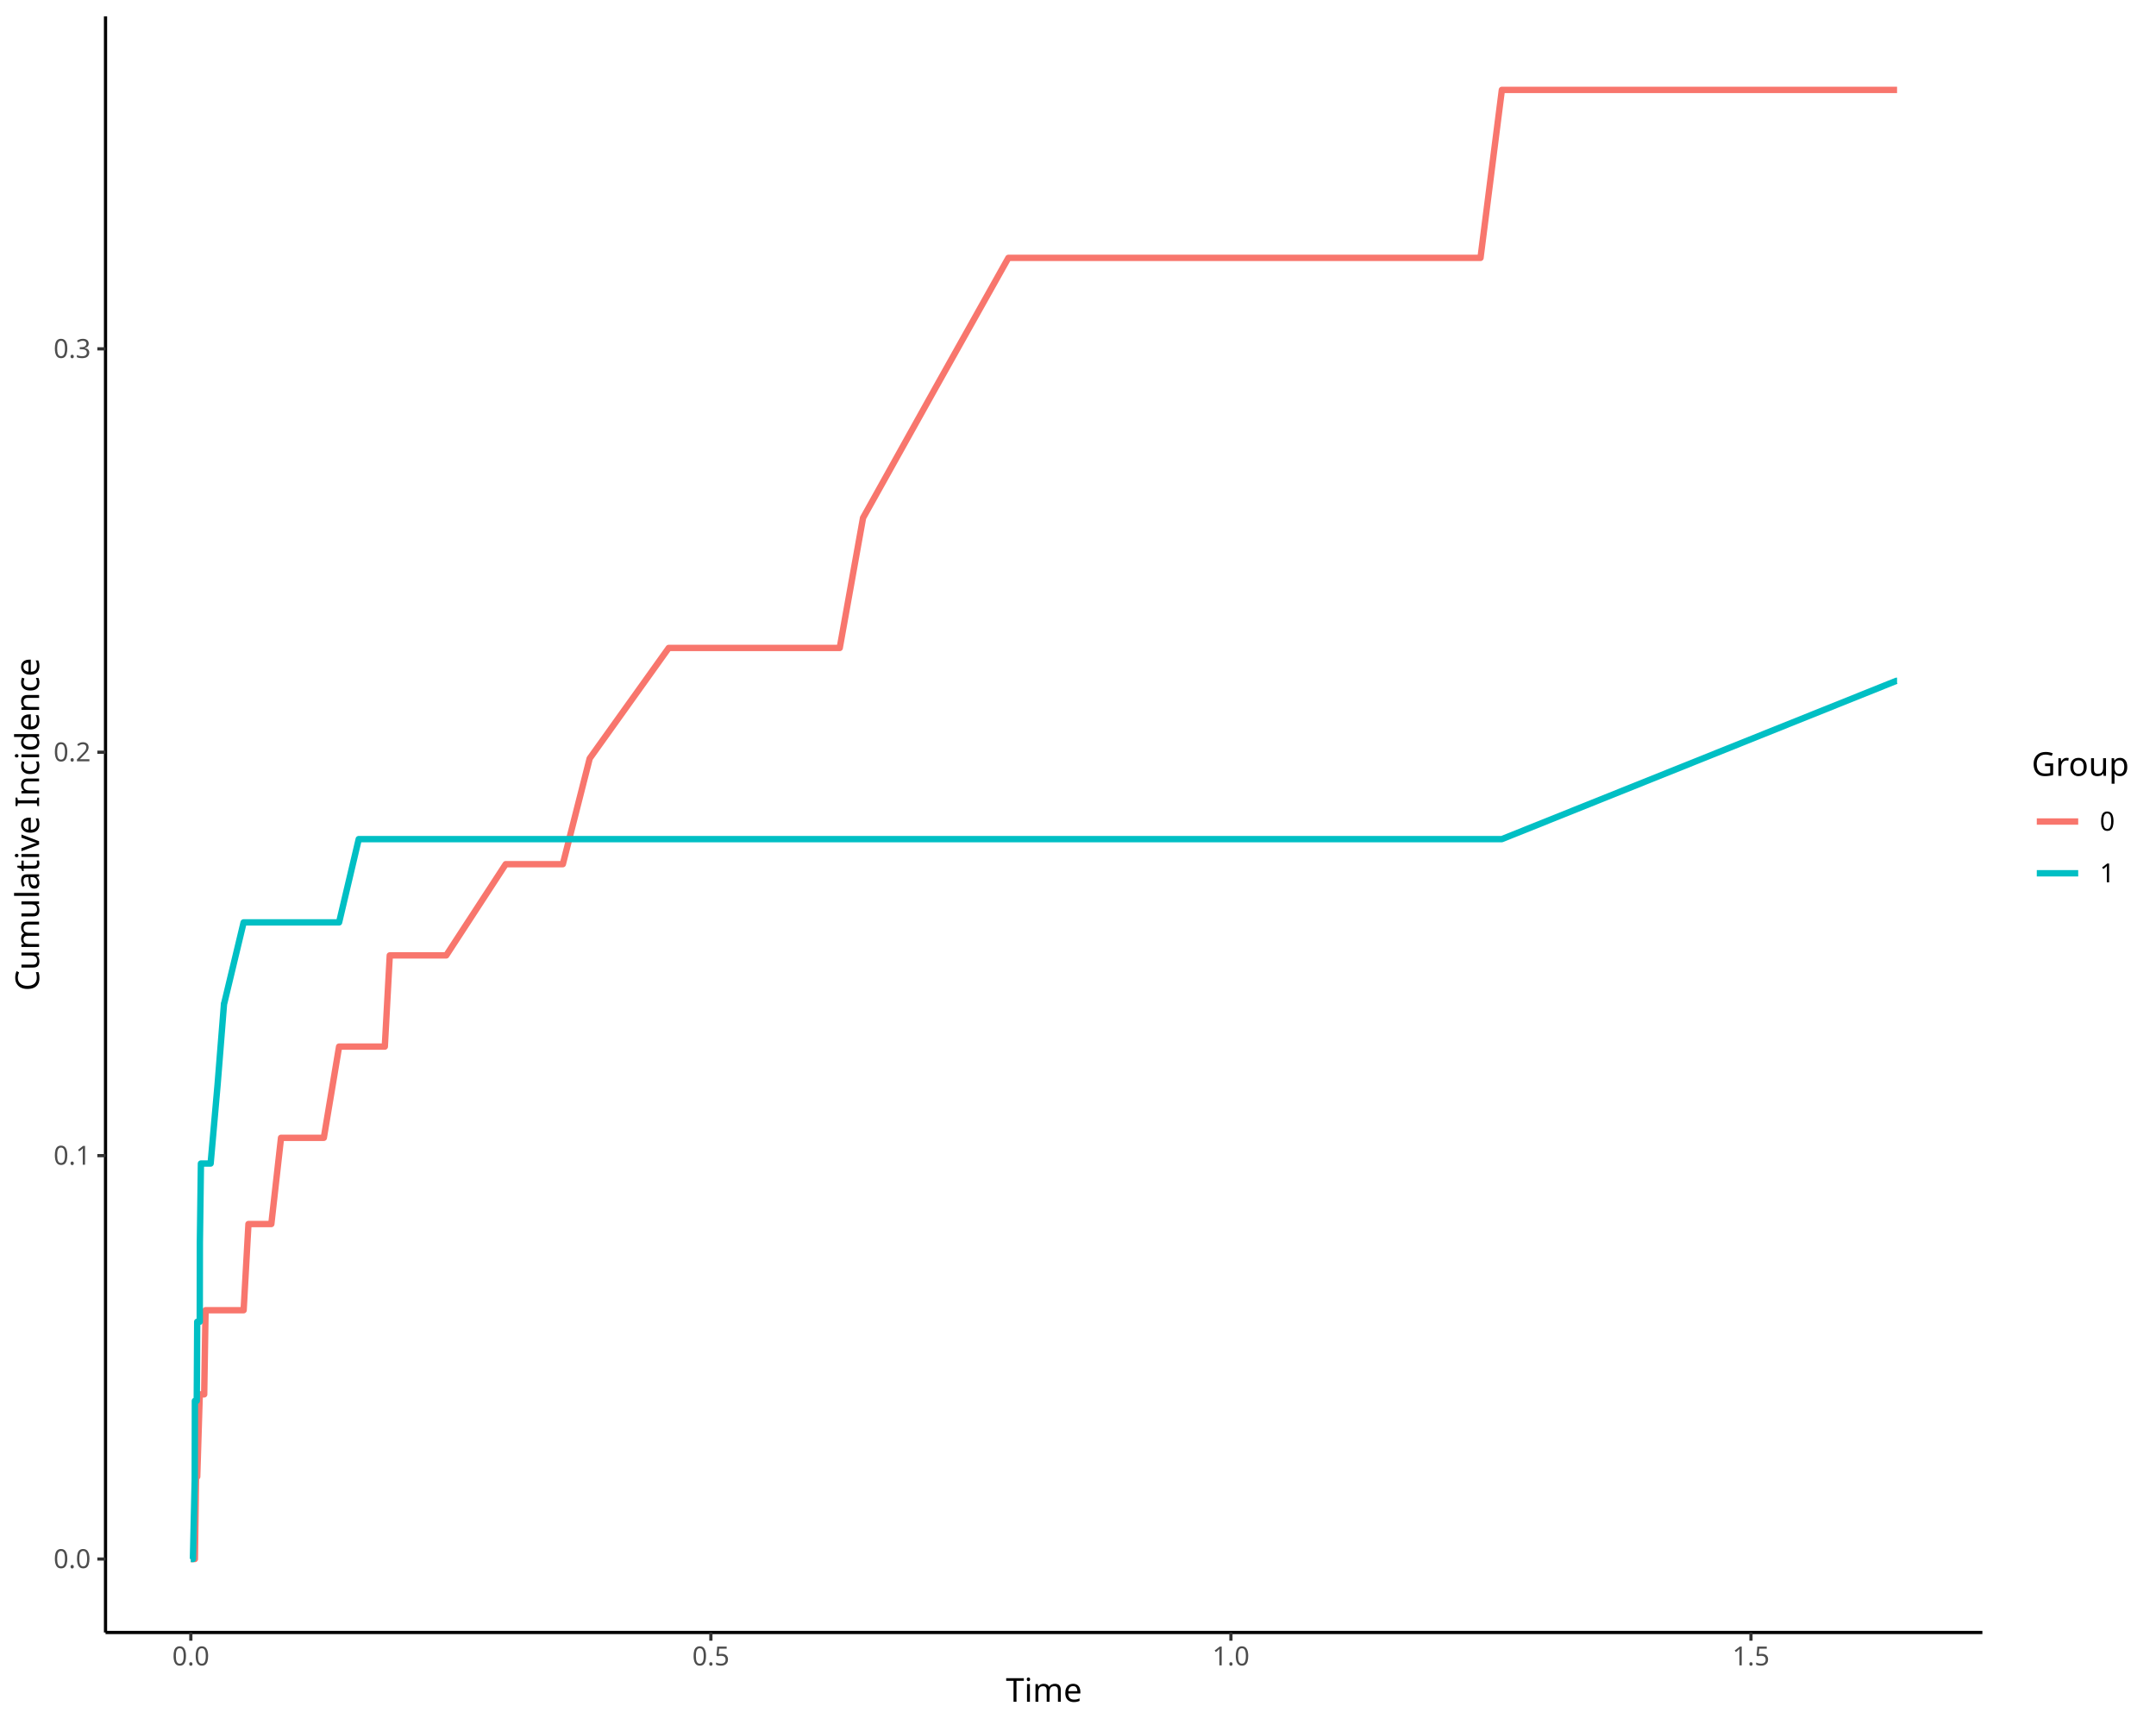
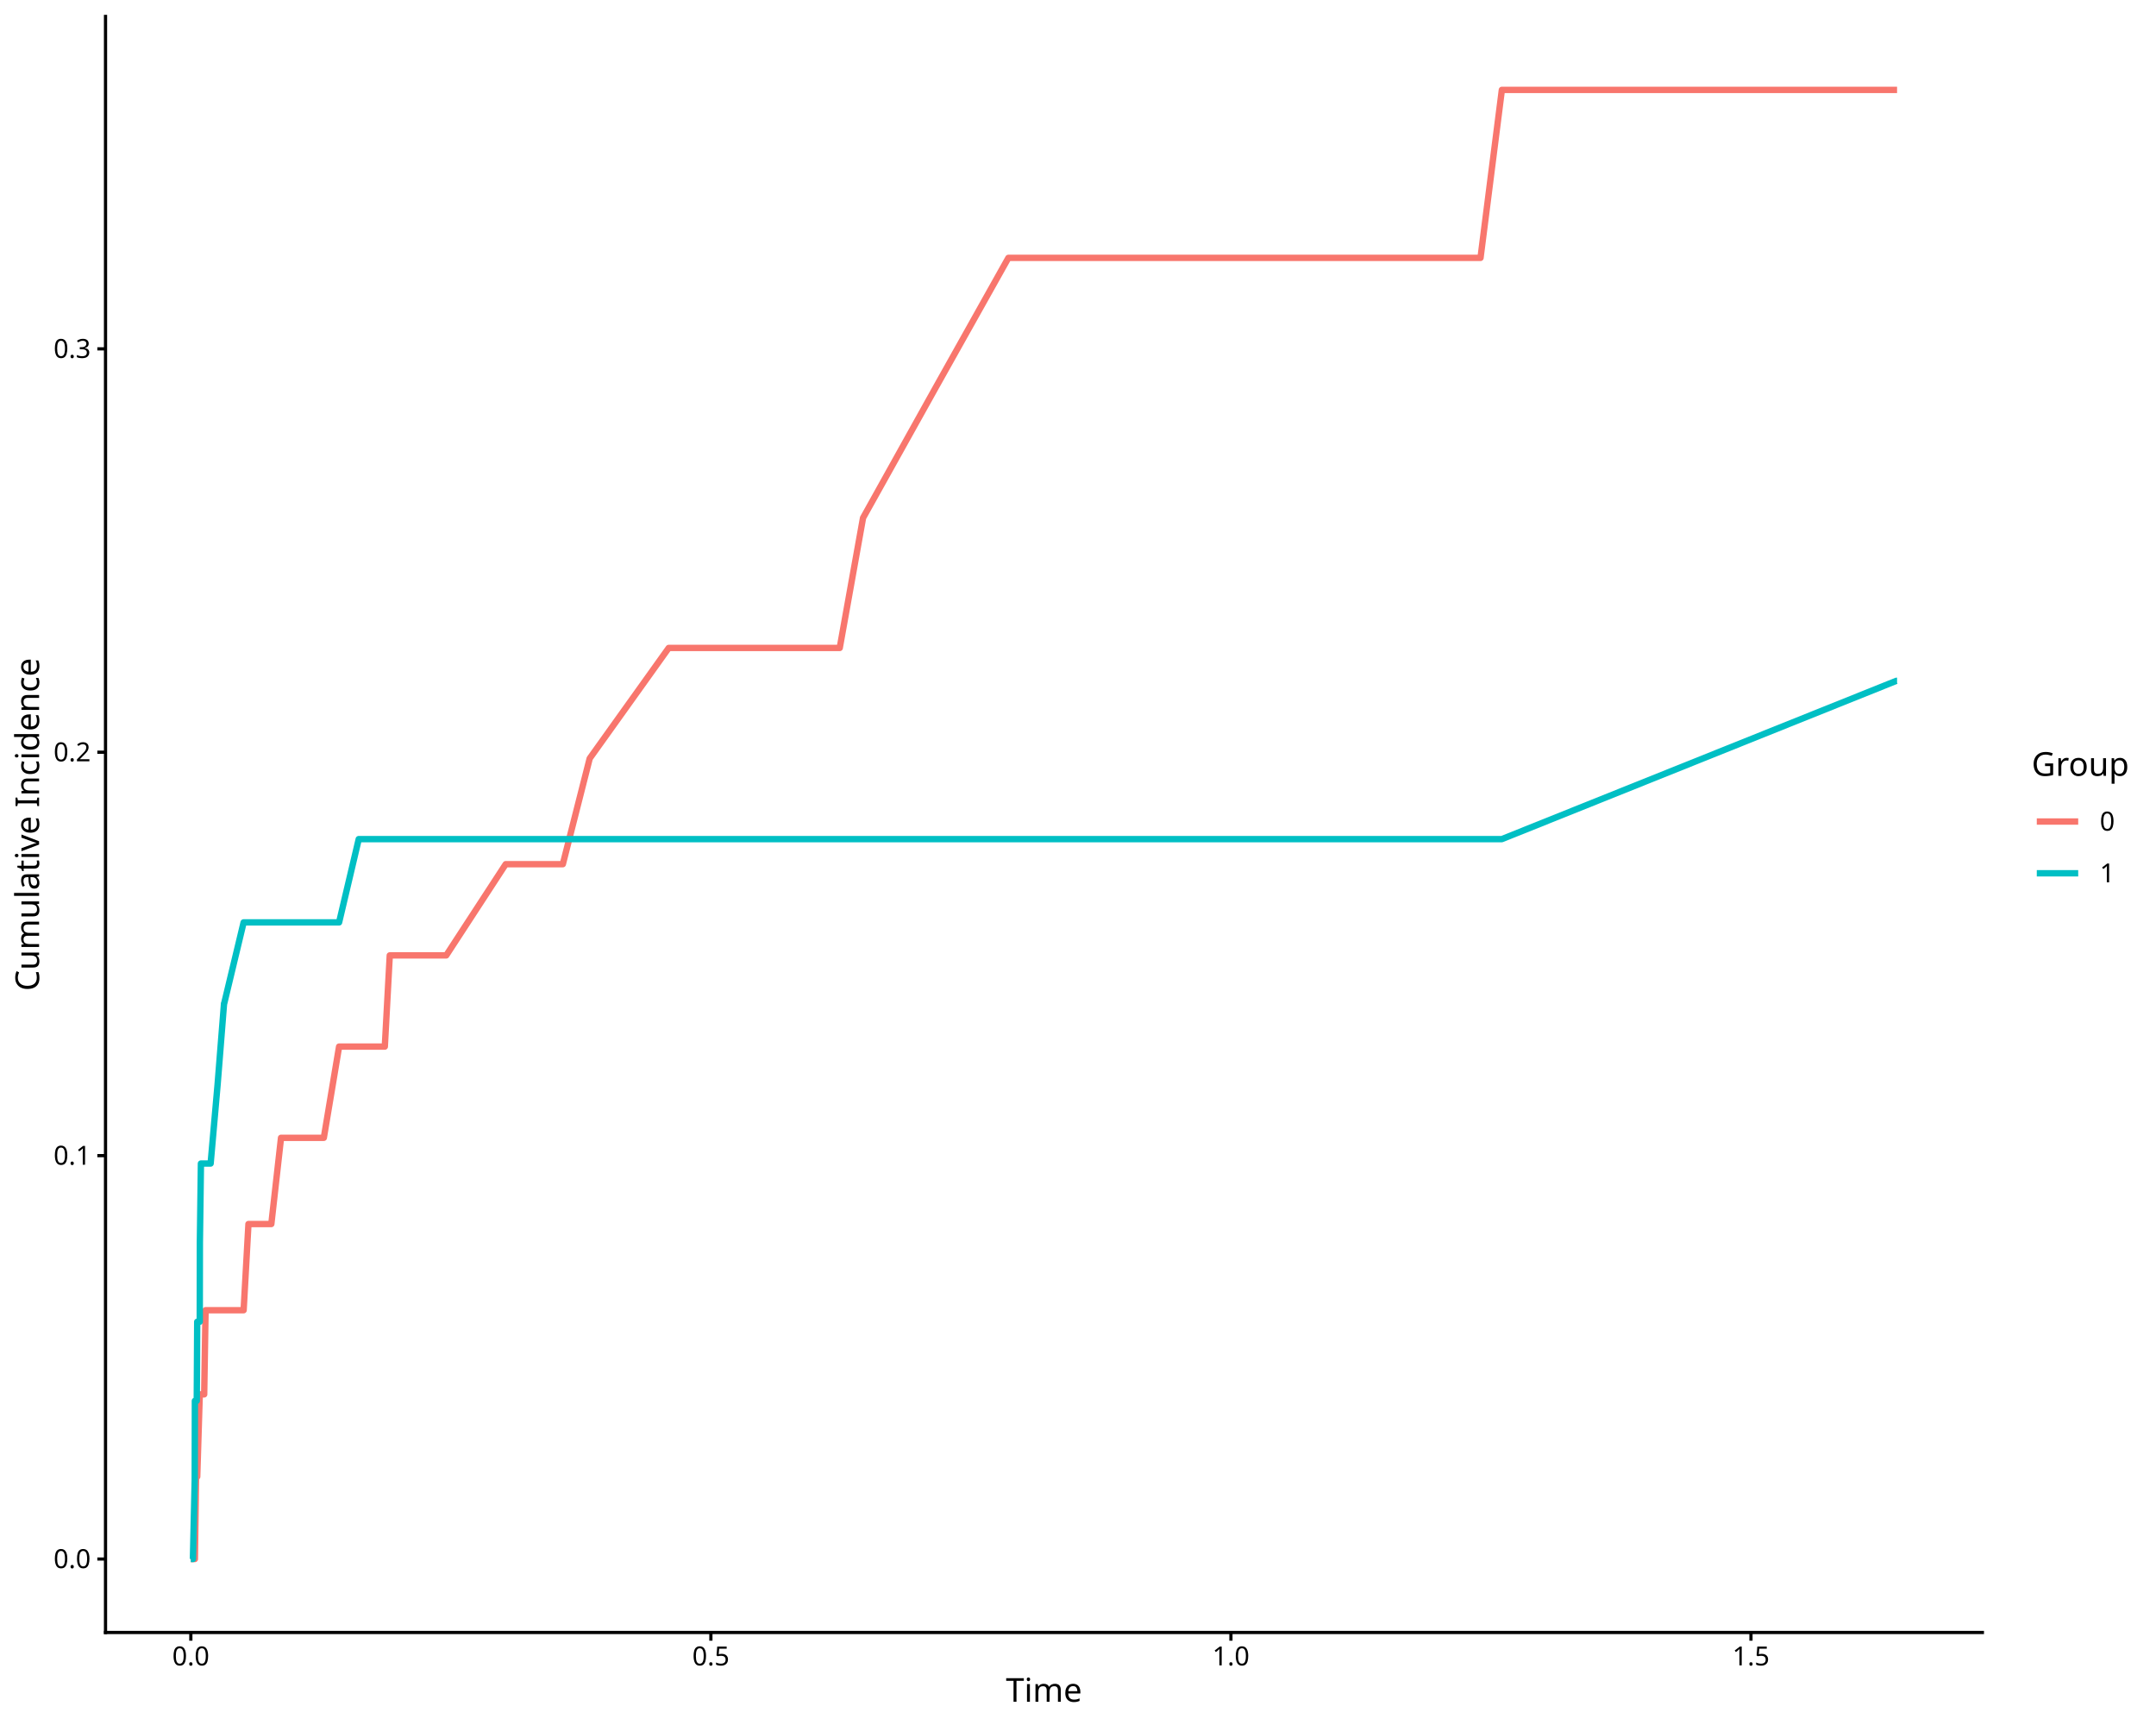
<svg xmlns="http://www.w3.org/2000/svg" class="svglite" data-engine-version="2.0" width="720.00pt" height="576.00pt" viewBox="0 0 720.00 576.00">
  <defs>
    <style type="text/css">
    .svglite line, .svglite polyline, .svglite polygon, .svglite path, .svglite rect, .svglite circle {
      fill: none;
      stroke: #000000;
      stroke-linecap: round;
      stroke-linejoin: round;
      stroke-miterlimit: 10.00;
    }
  </style>
  </defs>
  <rect width="100%" height="100%" style="stroke: none; fill: #FFFFFF;" />
  <defs>
    <clipPath id="cpMC4wMHw3MjAuMDB8MC4wMHw1NzYuMDA=">
      <rect x="0.00" y="0.00" width="720.00" height="576.00" />
    </clipPath>
  </defs>
  <g clip-path="url(#cpMC4wMHw3MjAuMDB8MC4wMHw1NzYuMDA=)">
    <rect x="0.00" y="0.00" width="720.00" height="576.00" style="stroke-width: 1.07; stroke: #FFFFFF; fill: #FFFFFF;" />
  </g>
  <defs>
    <clipPath id="cpMzUuMjR8NjYyLjAyfDUuNDh8NTQ1LjEx">
      <rect x="35.24" y="5.48" width="626.79" height="539.63" />
    </clipPath>
  </defs>
  <g clip-path="url(#cpMzUuMjR8NjYyLjAyfDUuNDh8NTQ1LjEx)">
    <rect x="35.24" y="5.48" width="626.79" height="539.63" style="stroke-width: 1.07; stroke: none; fill: #FFFFFF;" />
    <polyline points="63.73,520.58 64.43,520.58 65.03,520.58 65.08,520.58 65.47,493.09 65.71,493.09 65.86,493.09 66.71,465.60 66.75,465.60 67.10,465.60 68.19,465.60 68.65,437.50 69.13,437.50 69.61,437.50 70.34,437.50 72.67,437.50 74.82,437.50 74.87,437.50 81.36,437.50 82.97,408.72 86.01,408.72 89.20,408.72 90.61,408.72 93.85,379.93 108.14,379.93 113.24,349.47 119.80,349.47 121.50,349.47 122.18,349.47 128.51,349.47 130.16,319.02 134.86,319.02 149.02,319.02 168.88,288.56 179.98,288.56 187.96,288.56 196.93,253.26 223.32,216.36 225.53,216.36 280.43,216.36 288.21,172.94 312.41,129.53 336.75,86.11 361.43,86.11 389.79,86.11 494.42,86.11 501.55,30.01 633.28,30.01 633.53,30.01 " style="stroke-width: 2.13; stroke: #F8766D; stroke-linecap: butt;" />
    <polyline points="63.73,520.58 64.43,520.58 65.03,494.17 65.08,467.76 65.47,467.76 65.71,467.76 65.86,441.35 66.71,441.35 66.75,414.94 67.10,388.52 68.19,388.52 68.65,388.52 69.13,388.52 69.61,388.52 70.34,388.52 72.67,362.11 74.82,335.06 74.87,335.06 81.36,308.00 82.97,308.00 86.01,308.00 89.20,308.00 90.61,308.00 93.85,308.00 108.14,308.00 113.24,308.00 119.80,280.19 121.50,280.19 122.18,280.19 128.51,280.19 130.16,280.19 134.86,280.19 149.02,280.19 168.88,280.19 179.98,280.19 187.96,280.19 196.93,280.19 223.32,280.19 225.53,280.19 280.43,280.19 288.21,280.19 312.41,280.19 336.75,280.19 361.43,280.19 389.79,280.19 494.42,280.19 501.55,280.19 633.28,227.34 633.53,227.34 " style="stroke-width: 2.13; stroke: #00BFC4; stroke-linecap: butt;" />
  </g>
  <g clip-path="url(#cpMC4wMHw3MjAuMDB8MC4wMHw1NzYuMDA=)">
-     <polyline points="35.24,545.11 35.24,5.48 " style="stroke-width: 1.07; stroke-linecap: butt;" />
-     <text x="30.31" y="523.61" text-anchor="end" style="font-size: 8.80px; fill: #4D4D4D; font-family: sans;" textLength="12.23px" lengthAdjust="spacingAndGlyphs">0.0</text>
-     <text x="30.31" y="388.91" text-anchor="end" style="font-size: 8.80px; fill: #4D4D4D; font-family: sans;" textLength="12.23px" lengthAdjust="spacingAndGlyphs">0.1</text>
-     <text x="30.31" y="254.21" text-anchor="end" style="font-size: 8.80px; fill: #4D4D4D; font-family: sans;" textLength="12.23px" lengthAdjust="spacingAndGlyphs">0.2</text>
-     <text x="30.31" y="119.51" text-anchor="end" style="font-size: 8.80px; fill: #4D4D4D; font-family: sans;" textLength="12.23px" lengthAdjust="spacingAndGlyphs">0.3</text>
-     <polyline points="32.50,520.58 35.24,520.58 " style="stroke-width: 1.07; stroke: #333333; stroke-linecap: butt;" />
-     <polyline points="32.50,385.88 35.24,385.88 " style="stroke-width: 1.07; stroke: #333333; stroke-linecap: butt;" />
-     <polyline points="32.50,251.18 35.24,251.18 " style="stroke-width: 1.07; stroke: #333333; stroke-linecap: butt;" />
-     <polyline points="32.50,116.48 35.24,116.48 " style="stroke-width: 1.07; stroke: #333333; stroke-linecap: butt;" />
-     <polyline points="35.24,545.11 662.02,545.11 " style="stroke-width: 1.07; stroke-linecap: butt;" />
-     <polyline points="63.73,547.85 63.73,545.11 " style="stroke-width: 1.07; stroke: #333333; stroke-linecap: butt;" />
-     <polyline points="237.40,547.85 237.40,545.11 " style="stroke-width: 1.07; stroke: #333333; stroke-linecap: butt;" />
-     <polyline points="411.07,547.85 411.07,545.11 " style="stroke-width: 1.07; stroke: #333333; stroke-linecap: butt;" />
-     <polyline points="584.74,547.85 584.74,545.11 " style="stroke-width: 1.07; stroke: #333333; stroke-linecap: butt;" />
-     <text x="63.73" y="556.10" text-anchor="middle" style="font-size: 8.80px; fill: #4D4D4D; font-family: sans;" textLength="12.23px" lengthAdjust="spacingAndGlyphs">0.0</text>
-     <text x="237.40" y="556.10" text-anchor="middle" style="font-size: 8.80px; fill: #4D4D4D; font-family: sans;" textLength="12.23px" lengthAdjust="spacingAndGlyphs">0.5</text>
-     <text x="411.07" y="556.10" text-anchor="middle" style="font-size: 8.80px; fill: #4D4D4D; font-family: sans;" textLength="12.23px" lengthAdjust="spacingAndGlyphs">1.0</text>
-     <text x="584.74" y="556.10" text-anchor="middle" style="font-size: 8.80px; fill: #4D4D4D; font-family: sans;" textLength="12.23px" lengthAdjust="spacingAndGlyphs">1.5</text>
+     <polyline points="35.24,545.11 35.24,5.48 " style="stroke-width: 1.07; stroke-linecap: square;" />
+     <text x="30.31" y="523.61" text-anchor="end" style="font-size: 8.80px; font-family: sans;" textLength="12.23px" lengthAdjust="spacingAndGlyphs">0.0</text>
+     <text x="30.31" y="388.91" text-anchor="end" style="font-size: 8.80px; font-family: sans;" textLength="12.23px" lengthAdjust="spacingAndGlyphs">0.1</text>
+     <text x="30.31" y="254.21" text-anchor="end" style="font-size: 8.80px; font-family: sans;" textLength="12.23px" lengthAdjust="spacingAndGlyphs">0.2</text>
+     <text x="30.31" y="119.51" text-anchor="end" style="font-size: 8.80px; font-family: sans;" textLength="12.23px" lengthAdjust="spacingAndGlyphs">0.3</text>
+     <polyline points="32.50,520.58 35.24,520.58 " style="stroke-width: 1.07; stroke-linecap: butt;" />
+     <polyline points="32.50,385.88 35.24,385.88 " style="stroke-width: 1.07; stroke-linecap: butt;" />
+     <polyline points="32.50,251.18 35.24,251.18 " style="stroke-width: 1.07; stroke-linecap: butt;" />
+     <polyline points="32.50,116.48 35.24,116.48 " style="stroke-width: 1.07; stroke-linecap: butt;" />
+     <polyline points="35.24,545.11 662.02,545.11 " style="stroke-width: 1.07; stroke-linecap: square;" />
+     <polyline points="63.73,547.85 63.73,545.11 " style="stroke-width: 1.07; stroke-linecap: butt;" />
+     <polyline points="237.40,547.85 237.40,545.11 " style="stroke-width: 1.07; stroke-linecap: butt;" />
+     <polyline points="411.07,547.85 411.07,545.11 " style="stroke-width: 1.07; stroke-linecap: butt;" />
+     <polyline points="584.74,547.85 584.74,545.11 " style="stroke-width: 1.07; stroke-linecap: butt;" />
+     <text x="63.73" y="556.10" text-anchor="middle" style="font-size: 8.80px; font-family: sans;" textLength="12.23px" lengthAdjust="spacingAndGlyphs">0.0</text>
+     <text x="237.40" y="556.10" text-anchor="middle" style="font-size: 8.80px; font-family: sans;" textLength="12.23px" lengthAdjust="spacingAndGlyphs">0.5</text>
+     <text x="411.07" y="556.10" text-anchor="middle" style="font-size: 8.80px; font-family: sans;" textLength="12.23px" lengthAdjust="spacingAndGlyphs">1.0</text>
+     <text x="584.74" y="556.10" text-anchor="middle" style="font-size: 8.80px; font-family: sans;" textLength="12.23px" lengthAdjust="spacingAndGlyphs">1.5</text>
    <text x="348.63" y="568.24" text-anchor="middle" style="font-size: 11.00px; font-family: sans;" textLength="24.45px" lengthAdjust="spacingAndGlyphs">Time</text>
    <text transform="translate(13.05,275.30) rotate(-90)" text-anchor="middle" style="font-size: 11.00px; font-family: sans;" textLength="105.18px" lengthAdjust="spacingAndGlyphs">Cumulative Incidence</text>
    <rect x="672.98" y="244.87" width="41.54" height="60.85" style="stroke-width: 1.07; stroke: none; fill: #FFFFFF;" />
    <text x="678.46" y="259.06" style="font-size: 11.00px; font-family: sans;" textLength="30.58px" lengthAdjust="spacingAndGlyphs">Group</text>
    <rect x="678.46" y="265.68" width="17.28" height="17.28" style="stroke-width: 1.07; stroke: none; fill: #FFFFFF;" />
    <line x1="680.19" y1="274.32" x2="694.02" y2="274.32" style="stroke-width: 2.13; stroke: #F8766D; stroke-linecap: butt;" />
    <rect x="678.46" y="282.96" width="17.28" height="17.28" style="stroke-width: 1.07; stroke: none; fill: #FFFFFF;" />
    <line x1="680.19" y1="291.60" x2="694.02" y2="291.60" style="stroke-width: 2.13; stroke: #00BFC4; stroke-linecap: butt;" />
    <text x="701.22" y="277.35" style="font-size: 8.80px; font-family: sans;" textLength="4.89px" lengthAdjust="spacingAndGlyphs">0</text>
    <text x="701.22" y="294.63" style="font-size: 8.80px; font-family: sans;" textLength="4.89px" lengthAdjust="spacingAndGlyphs">1</text>
  </g>
</svg>
